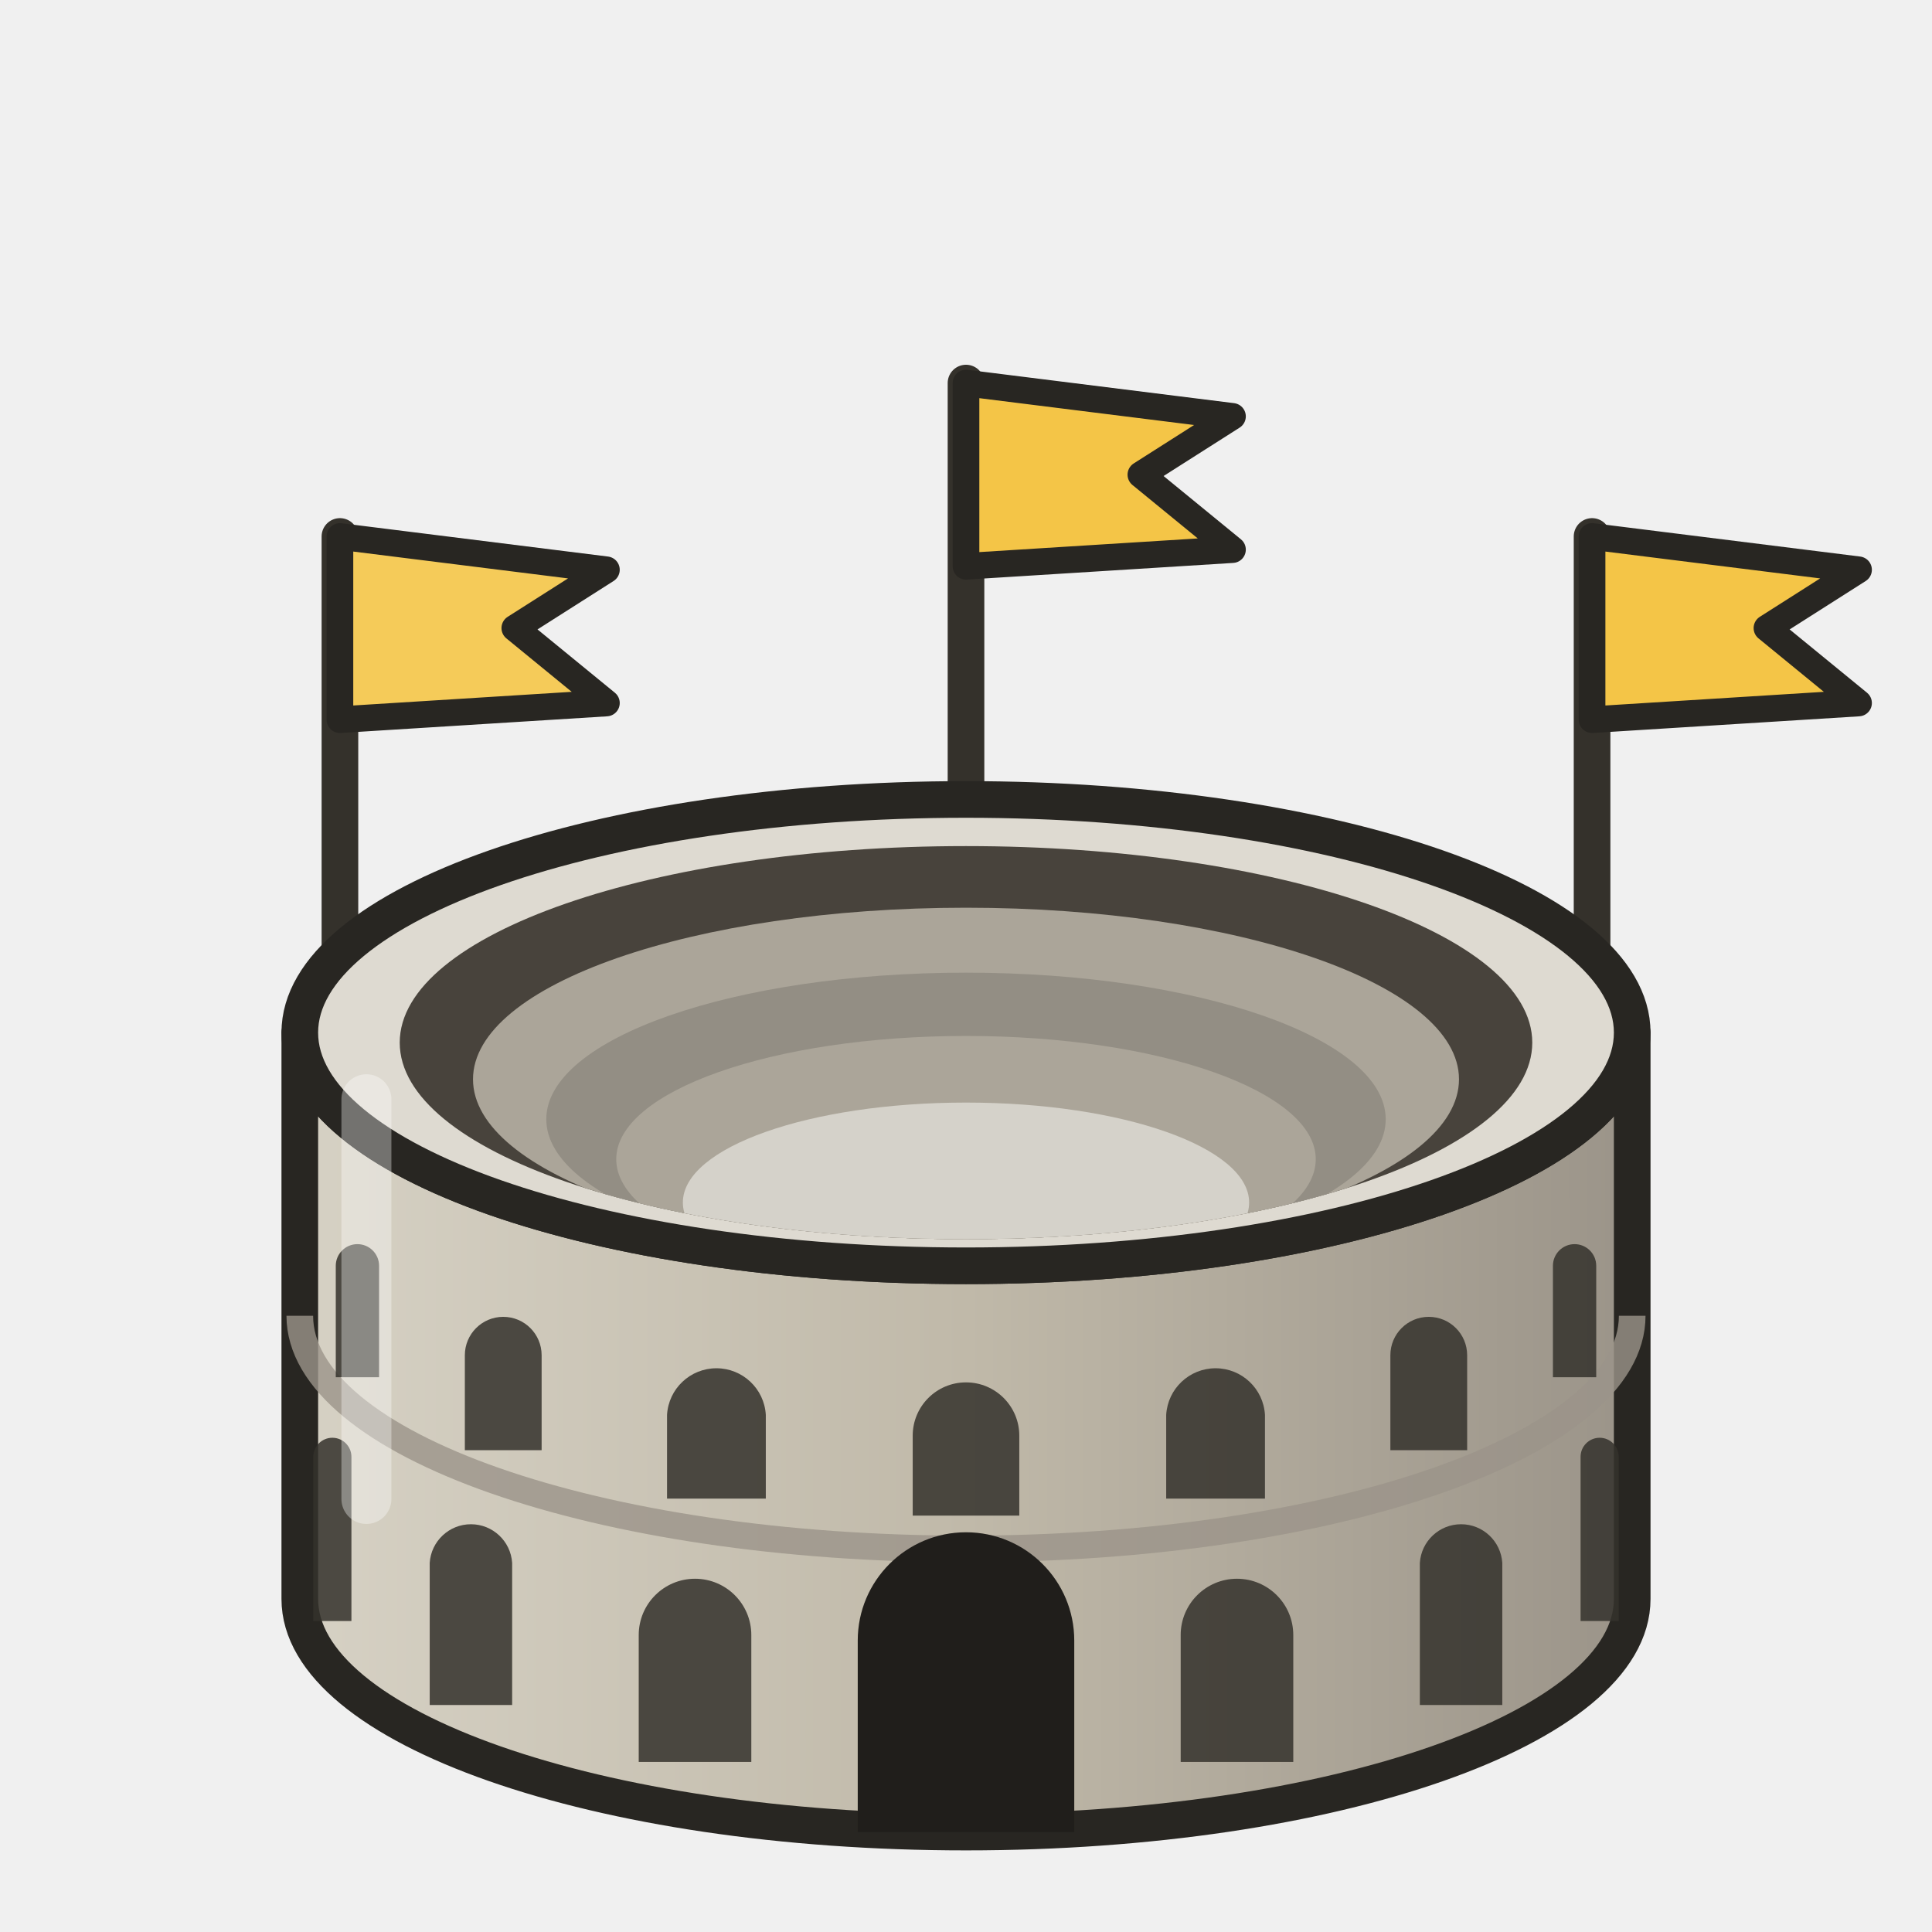
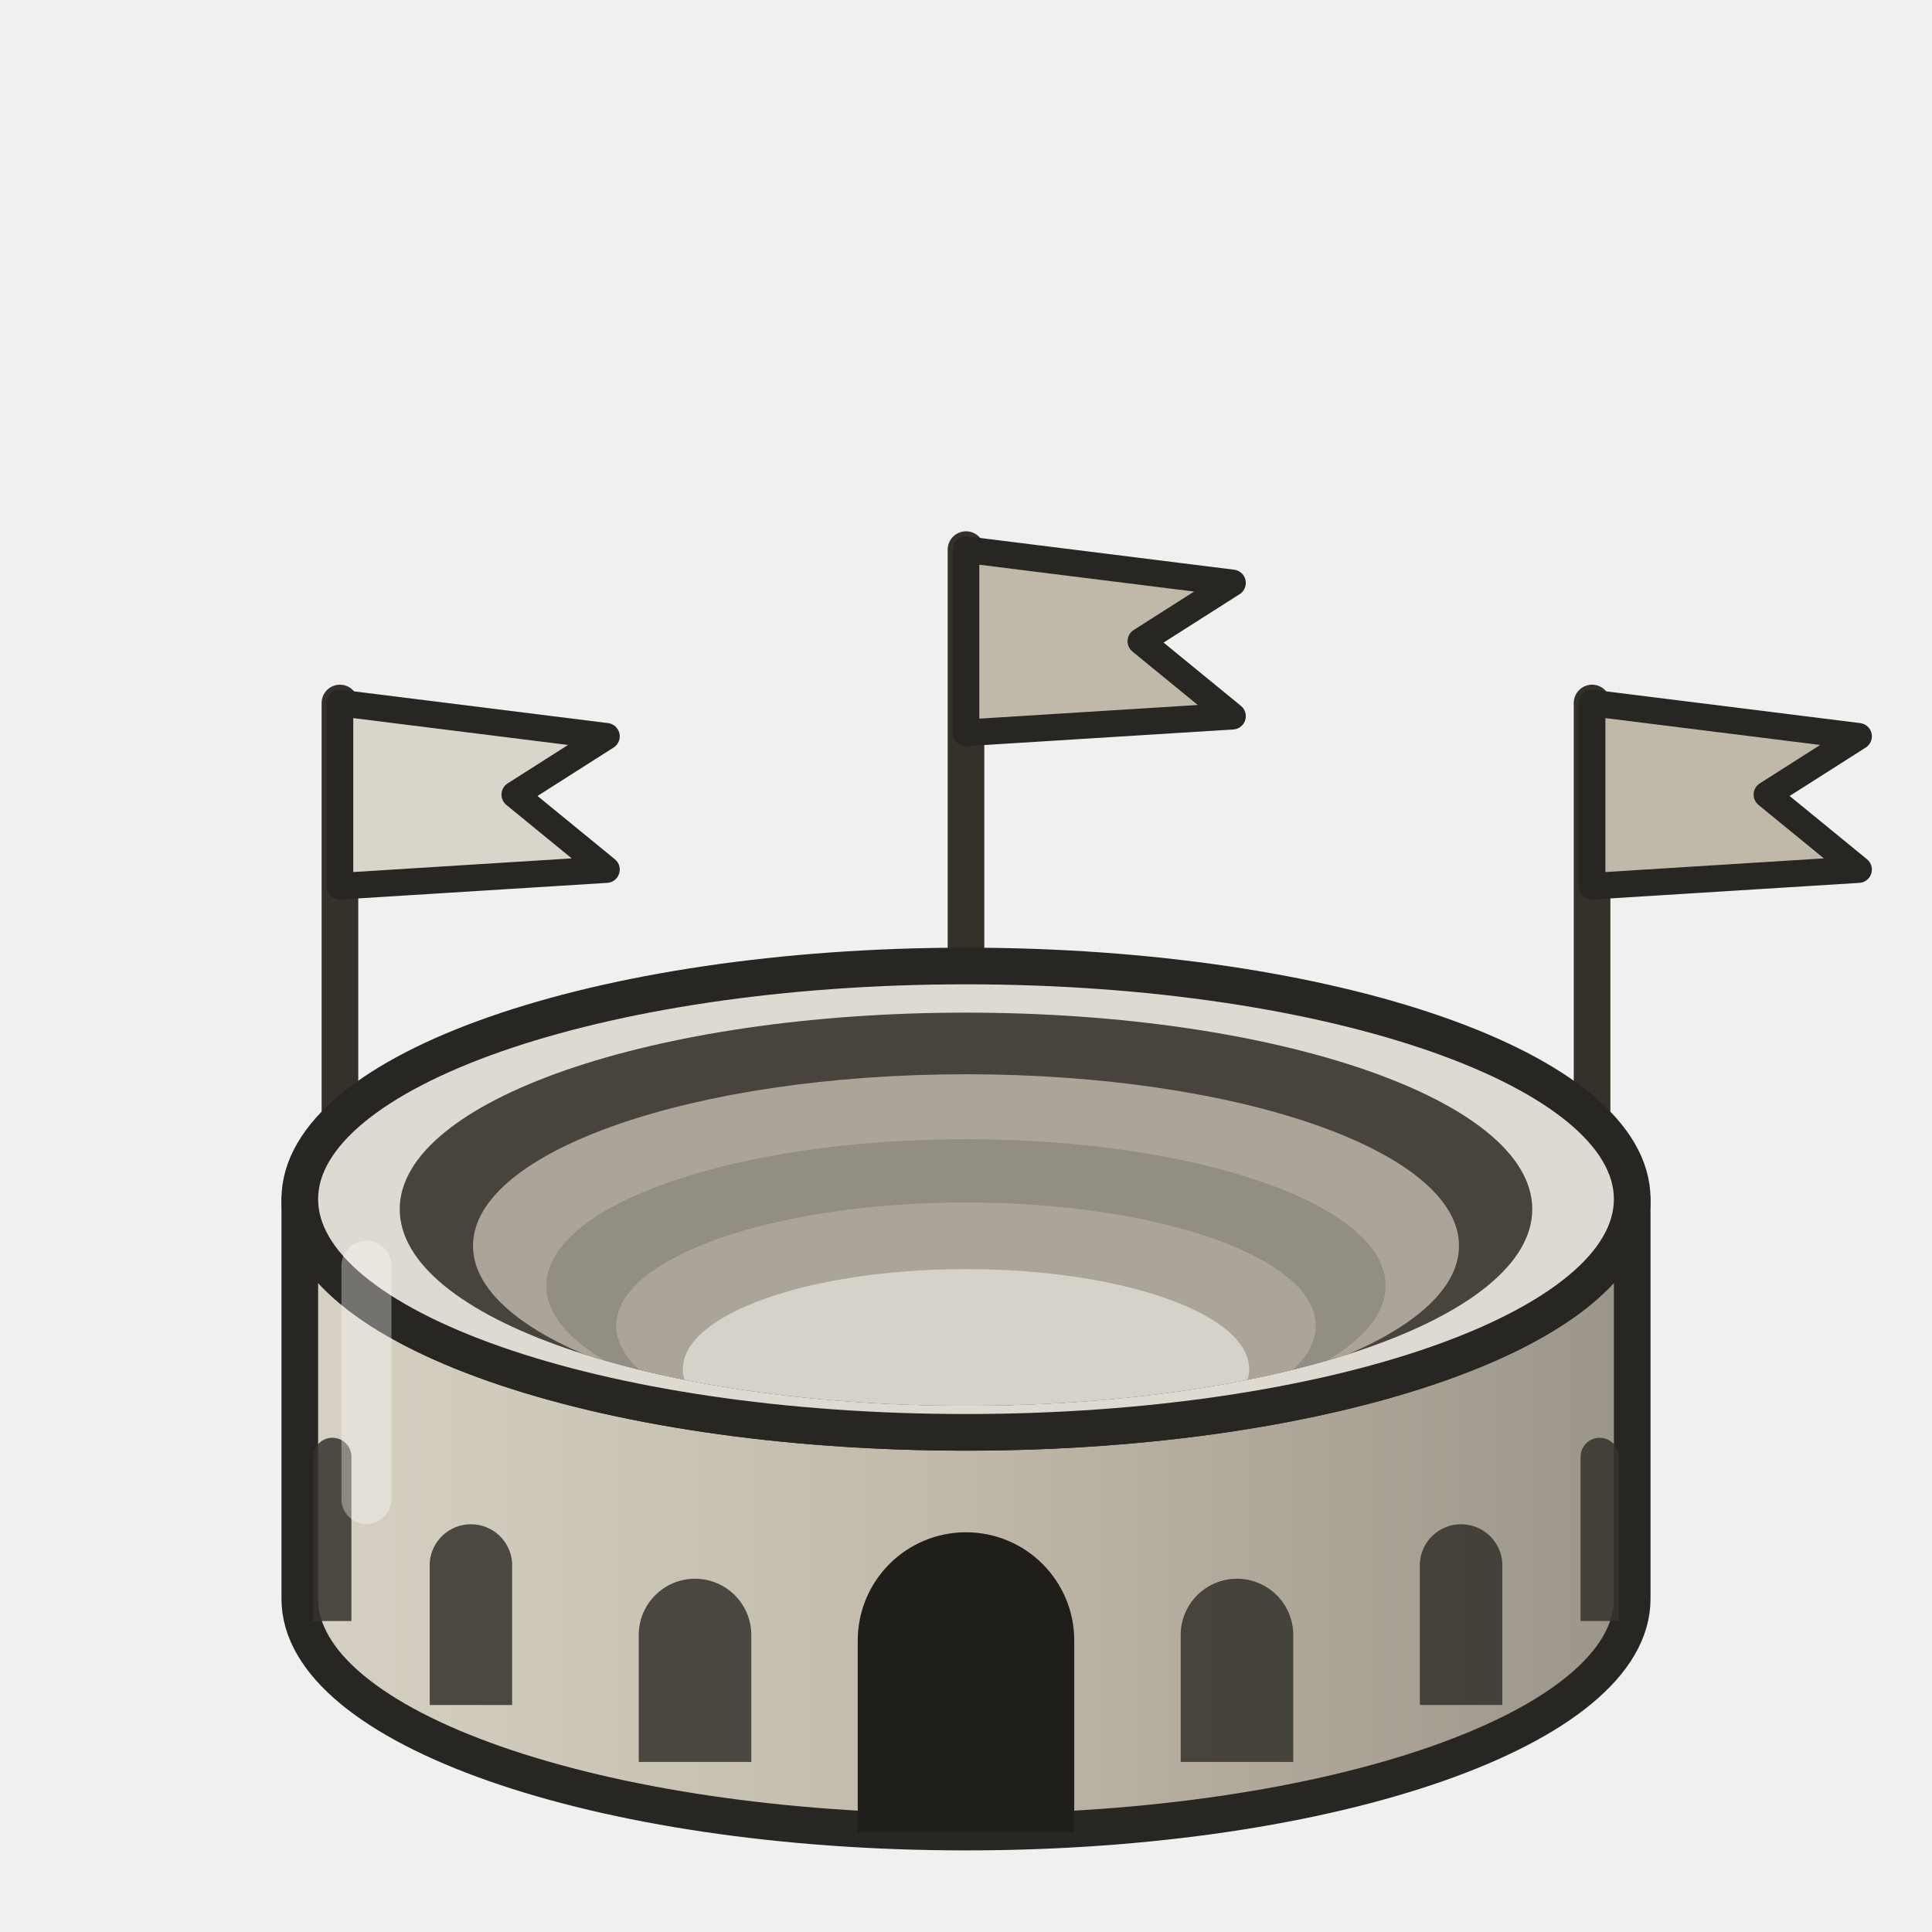
<svg xmlns="http://www.w3.org/2000/svg" viewBox="-58 -96 116 116" width="116" height="116">
  <defs>
-     <linearGradient id="arena-aw" gradientUnits="userSpaceOnUse" x1="-40" y1="0" x2="40" y2="0">
+     <linearGradient id="arena-w" gradientUnits="userSpaceOnUse" x1="-40" y1="0" x2="40" y2="0">
      <stop offset="0" stop-color="#d6d1c4" />
      <stop offset=".5" stop-color="#c0b9a9" />
      <stop offset="1" stop-color="#9b9489" />
    </linearGradient>
-     <clipPath id="arena-awc">
-       <path d="M-40,-34 L-40,0 A40,14 0 0 0 40,0 L40,-34 A40,14 0 0 1 -40,-34 Z" />
-     </clipPath>
-     <clipPath id="arena-aic">
-       <ellipse cx="0" cy="-33.4" rx="34" ry="11.8" />
+     <linearGradient id="arena-v" x1="0" y1="0" x2="1" y2="0">
+       <stop offset="0" stop-color="#e8e6de" />
+       <stop offset=".5" stop-color="#d6d1c4" />
+       <stop offset="1" stop-color="#9b9489" />
+     </linearGradient>
+     <clipPath id="arena-ic">
+       <ellipse cx="0" cy="-23.4" rx="34" ry="11.8" />
    </clipPath>
  </defs>
-   <line x1="0" y1="-47" x2="0" y2="-73" stroke="#34312b" stroke-width="2.2" stroke-linecap="round" />
-   <polygon points="0,-73 16,-71 10.5,-67.5 16,-63 0,-62" fill="#f4c547" stroke="#282622" stroke-width="1.6" stroke-linejoin="round" stroke-linecap="round" />
-   <line x1="-37.59" y1="-37.79" x2="-37.59" y2="-63.79" stroke="#34312b" stroke-width="2.2" stroke-linecap="round" />
-   <polygon points="-37.59,-63.79 -21.59,-61.79 -27.09,-58.29 -21.59,-53.79 -37.59,-52.79" fill="#f5cb59" stroke="#282622" stroke-width="1.6" stroke-linejoin="round" stroke-linecap="round" />
-   <line x1="37.59" y1="-37.79" x2="37.59" y2="-63.79" stroke="#34312b" stroke-width="2.2" stroke-linecap="round" />
-   <polygon points="37.59,-63.79 53.59,-61.79 48.09,-58.29 53.59,-53.79 37.59,-52.79" fill="#f4c547" stroke="#282622" stroke-width="1.6" stroke-linejoin="round" stroke-linecap="round" />
-   <path d="M-40,-34 L-40,0 A40,14 0 0 0 40,0 L40,-34 A40,14 0 0 1 -40,-34 Z" fill="url(#arena-aw)" stroke="#282622" stroke-width="2.2" stroke-linejoin="round" stroke-linecap="round" />
-   <path d="M-40,-17 A40,14 0 0 0 40,-17" fill="none" stroke="#9b9489" stroke-width="1.6" opacity=".8" />
-   <path d="M-37.84,-13.31 L-37.84,-20 A1.3,1.3 0 0 1 -35.24,-20 L-35.24,-13.31 Z" fill="#34312b" opacity=".85" />
-   <path d="M-30.09,-8.93 L-30.09,-14.63 A2.3,2.3 0 0 1 -25.48,-14.63 L-25.48,-8.93 Z" fill="#34312b" opacity=".85" />
-   <path d="M-17.95,-6.02 L-17.95,-11.05 A2.97,2.97 0 0 1 -12.02,-11.05 L-12.02,-6.02 Z" fill="#34312b" opacity=".85" />
-   <path d="M-3.2,-5 L-3.2,-9.8 A3.2,3.2 0 0 1 3.2,-9.8 L3.2,-5 Z" fill="#34312b" opacity=".85" />
-   <path d="M12.02,-6.02 L12.02,-11.05 A2.97,2.97 0 0 1 17.95,-11.05 L17.95,-6.02 Z" fill="#34312b" opacity=".85" />
-   <path d="M25.48,-8.93 L25.48,-14.63 A2.3,2.3 0 0 1 30.09,-14.63 L30.09,-8.93 Z" fill="#34312b" opacity=".85" />
-   <path d="M35.24,-13.31 L35.24,-20 A1.3,1.3 0 0 1 37.84,-20 L37.84,-13.31 Z" fill="#34312b" opacity=".85" />
+   <line x1="0" y1="-37" x2="0" y2="-63" stroke="#34312b" stroke-width="2.2" stroke-linecap="round" />
+   <polygon points="0,-63 16,-61 10.5,-57.5 16,-53 0,-52" fill="#c0b9a9" stroke="#282622" stroke-width="1.6" stroke-linejoin="round" stroke-linecap="round" />
+   <line x1="-37.59" y1="-27.79" x2="-37.59" y2="-53.79" stroke="#34312b" stroke-width="2.2" stroke-linecap="round" />
+   <polygon points="-37.59,-53.79 -21.59,-51.79 -27.09,-48.29 -21.59,-43.79 -37.59,-42.79" fill="#d9d5ca" stroke="#282622" stroke-width="1.6" stroke-linejoin="round" stroke-linecap="round" />
+   <line x1="37.59" y1="-27.79" x2="37.59" y2="-53.79" stroke="#34312b" stroke-width="2.2" stroke-linecap="round" />
+   <polygon points="37.59,-53.79 53.59,-51.79 48.09,-48.29 53.59,-43.79 37.59,-42.79" fill="#c0b9a9" stroke="#282622" stroke-width="1.6" stroke-linejoin="round" stroke-linecap="round" />
+   <path d="M-40,-24 L-40,0 A40,14 0 0 0 40,0 L40,-24 A40,14 0 0 1 -40,-24 Z" fill="url(#arena-w)" stroke="#282622" stroke-width="2.2" stroke-linejoin="round" stroke-linecap="round" />
  <path d="M-39.19,1.33 L-39.19,-8.53 A1.14,1.14 0 0 1 -36.9,-8.53 L-36.9,1.33 Z" fill="#34312b" opacity=".85" />
  <path d="M-32.2,6.37 L-32.2,-2.16 A2.48,2.48 0 0 1 -27.25,-2.16 L-27.25,6.37 Z" fill="#34312b" opacity=".85" />
  <path d="M-19.65,9.79 L-19.65,2.17 A3.38,3.38 0 0 1 -12.89,2.17 L-12.89,9.79 Z" fill="#34312b" opacity=".85" />
  <path d="M12.89,9.79 L12.89,2.17 A3.38,3.38 0 0 1 19.65,2.17 L19.65,9.79 Z" fill="#34312b" opacity=".85" />
  <path d="M27.25,6.37 L27.25,-2.16 A2.48,2.48 0 0 1 32.2,-2.16 L32.2,6.37 Z" fill="#34312b" opacity=".85" />
  <path d="M36.9,1.33 L36.9,-8.53 A1.14,1.14 0 0 1 39.19,-8.53 L39.19,1.33 Z" fill="#34312b" opacity=".85" />
  <path d="M-6.5,14 L-6.5,2.5 A6.5,6.5 0 0 1 6.5,2.5 L6.5,14 Z" fill="#201e1b" />
-   <ellipse cx="0" cy="-34" rx="40" ry="14" fill="#dedad1" stroke="#282622" stroke-width="2.2" stroke-linejoin="round" stroke-linecap="round" />
-   <g clip-path="url(#arena-aic)">
-     <ellipse cx="0" cy="-33.4" rx="34" ry="11.8" fill="#48433c" />
-     <ellipse cx="0" cy="-31.2" rx="29.6" ry="10.3" fill="#aba599" />
-     <ellipse cx="0" cy="-28.8" rx="25.2" ry="8.8" fill="#938e84" />
-     <ellipse cx="0" cy="-26.4" rx="21" ry="7.4" fill="#aba599" />
-     <ellipse cx="0" cy="-23.8" rx="17" ry="6" fill="#d5d2ca" />
+   <ellipse cx="0" cy="-24" rx="40" ry="14" fill="#dedad1" stroke="#282622" stroke-width="2.2" stroke-linejoin="round" stroke-linecap="round" />
+   <g clip-path="url(#arena-ic)">
+     <ellipse cx="0" cy="-23.4" rx="34" ry="11.8" fill="#48433c" />
+     <ellipse cx="0" cy="-21.2" rx="29.6" ry="10.3" fill="#aba599" />
+     <ellipse cx="0" cy="-18.8" rx="25.2" ry="8.8" fill="#938e84" />
+     <ellipse cx="0" cy="-16.4" rx="21" ry="7.4" fill="#aba599" />
+     <ellipse cx="0" cy="-13.8" rx="17" ry="6" fill="#d5d2ca" />
  </g>
-   <path d="M-36,-30 L-36,-6" stroke="#fff" stroke-opacity=".35" stroke-width="3" stroke-linecap="round" />
+   <path d="M-36,-20 L-36,-6" stroke="#fff" stroke-opacity=".35" stroke-width="3" stroke-linecap="round" />
</svg>
